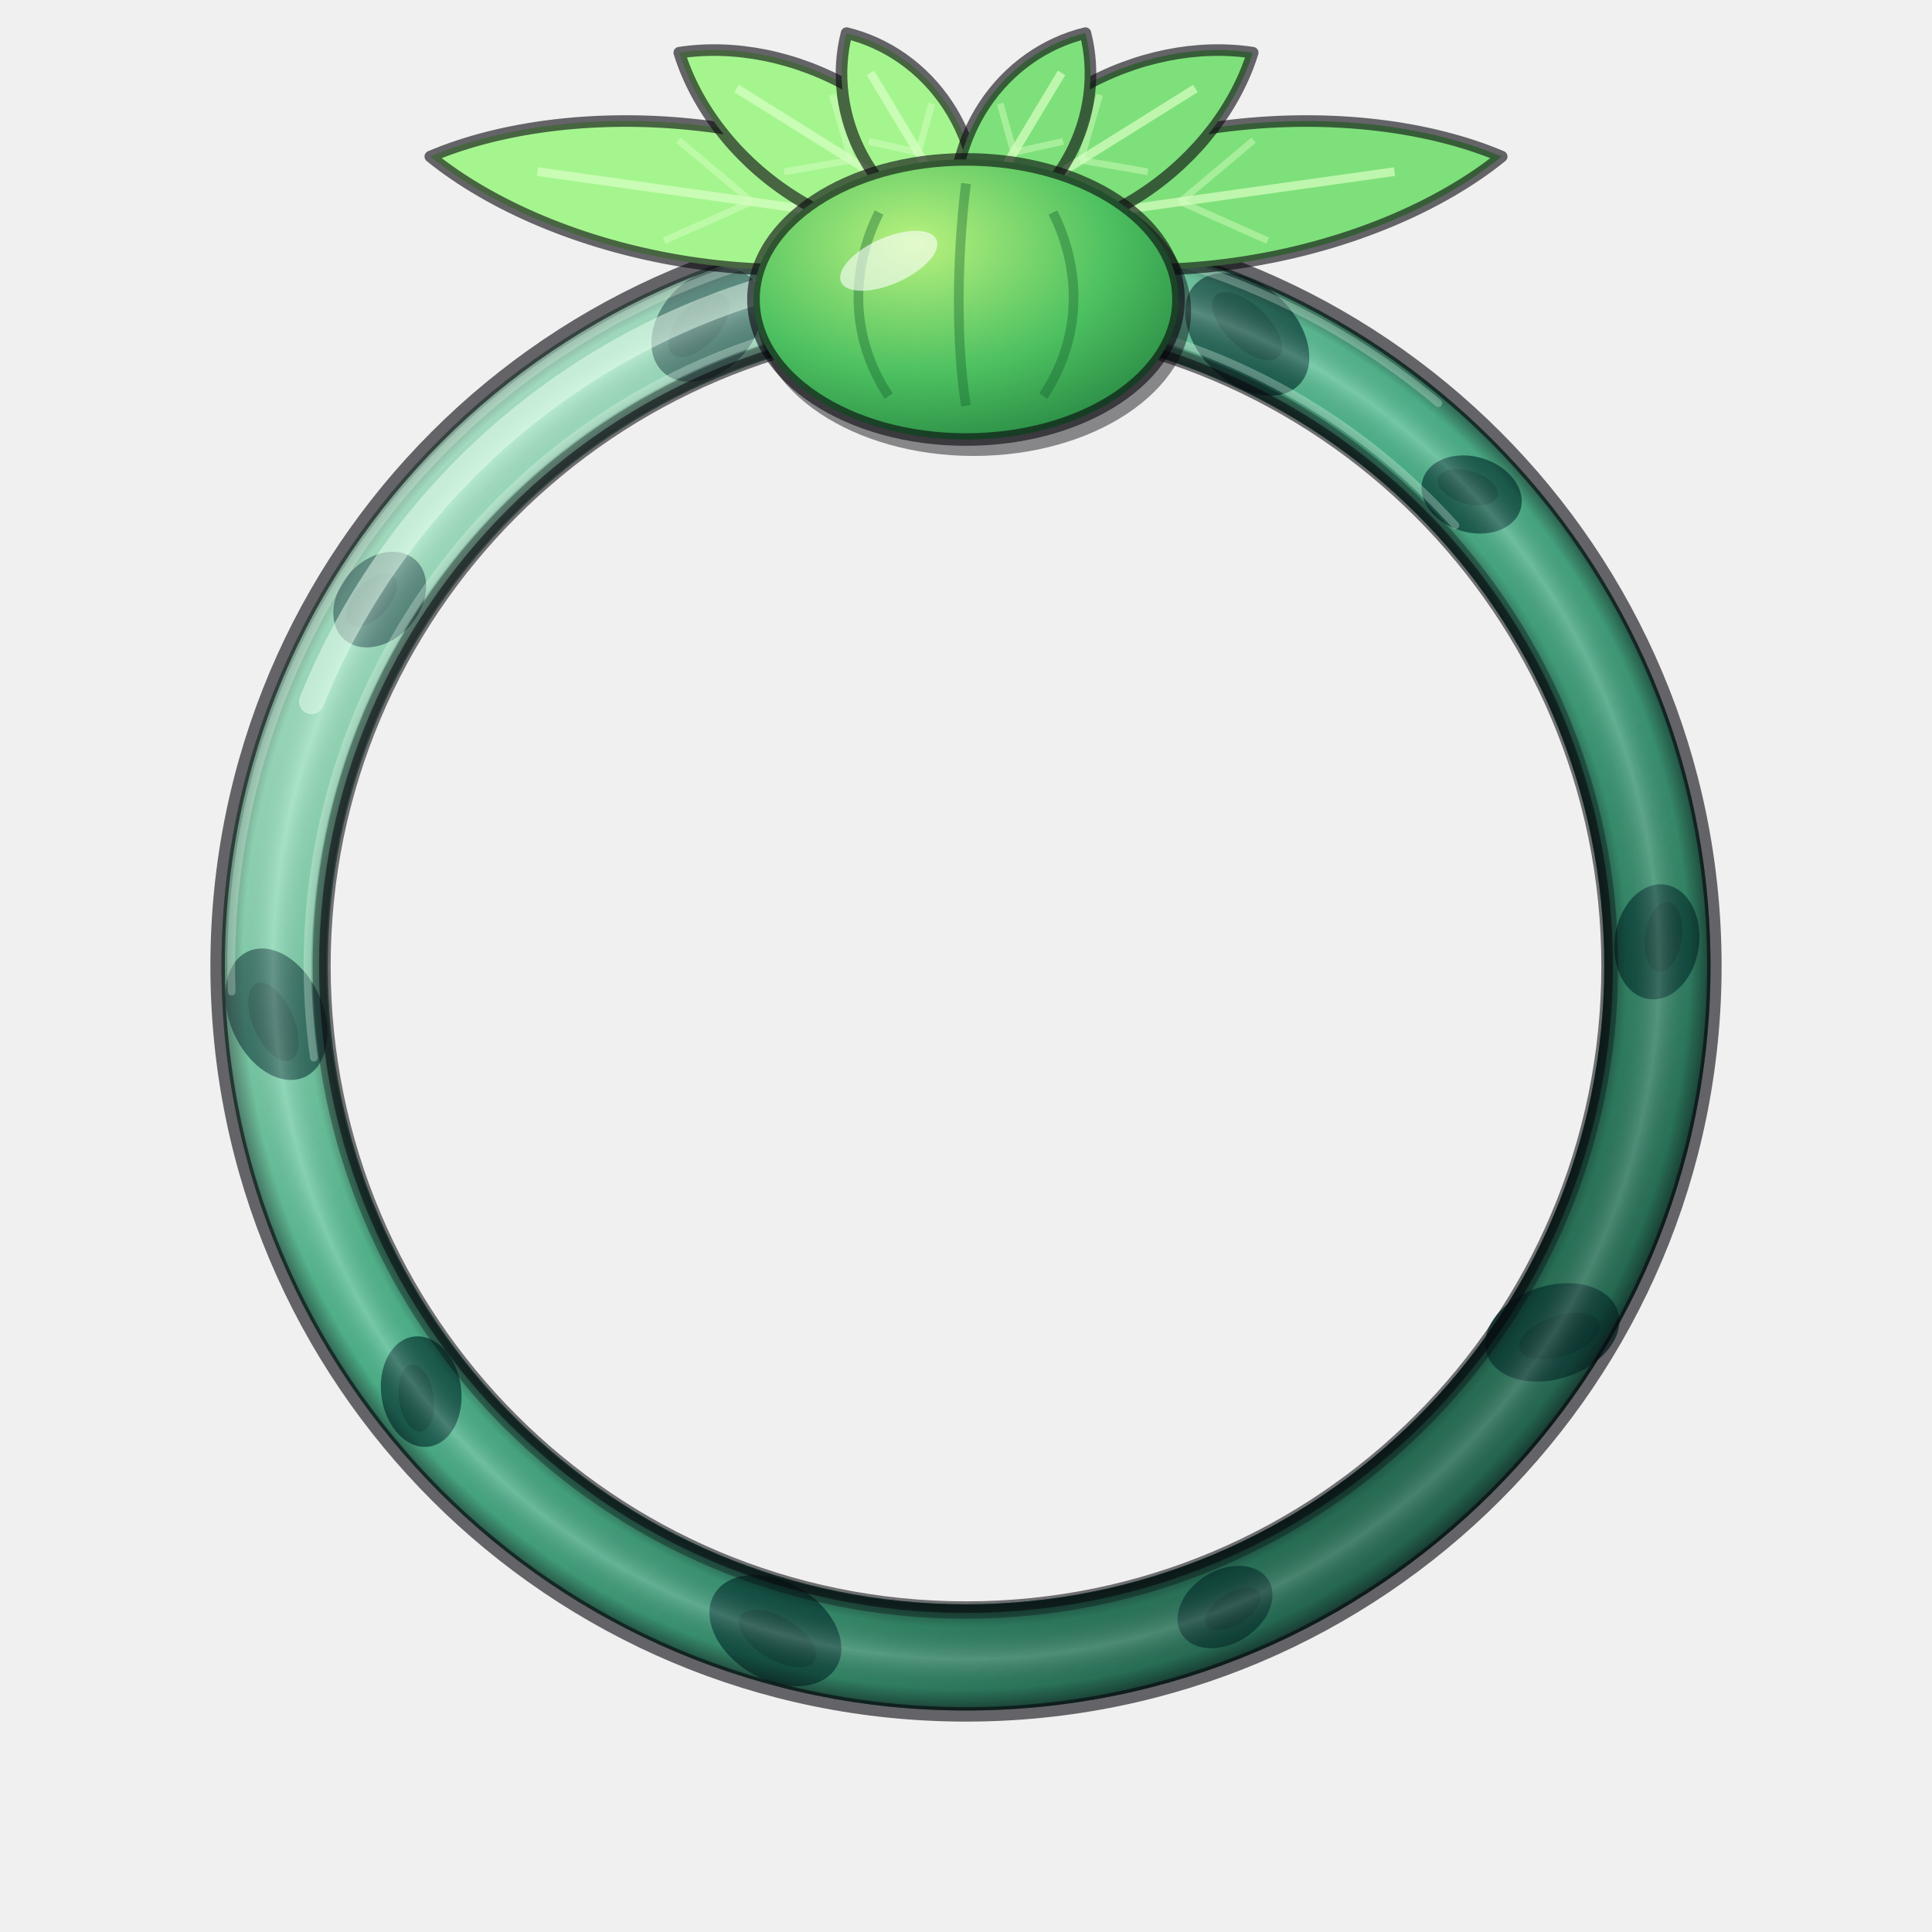
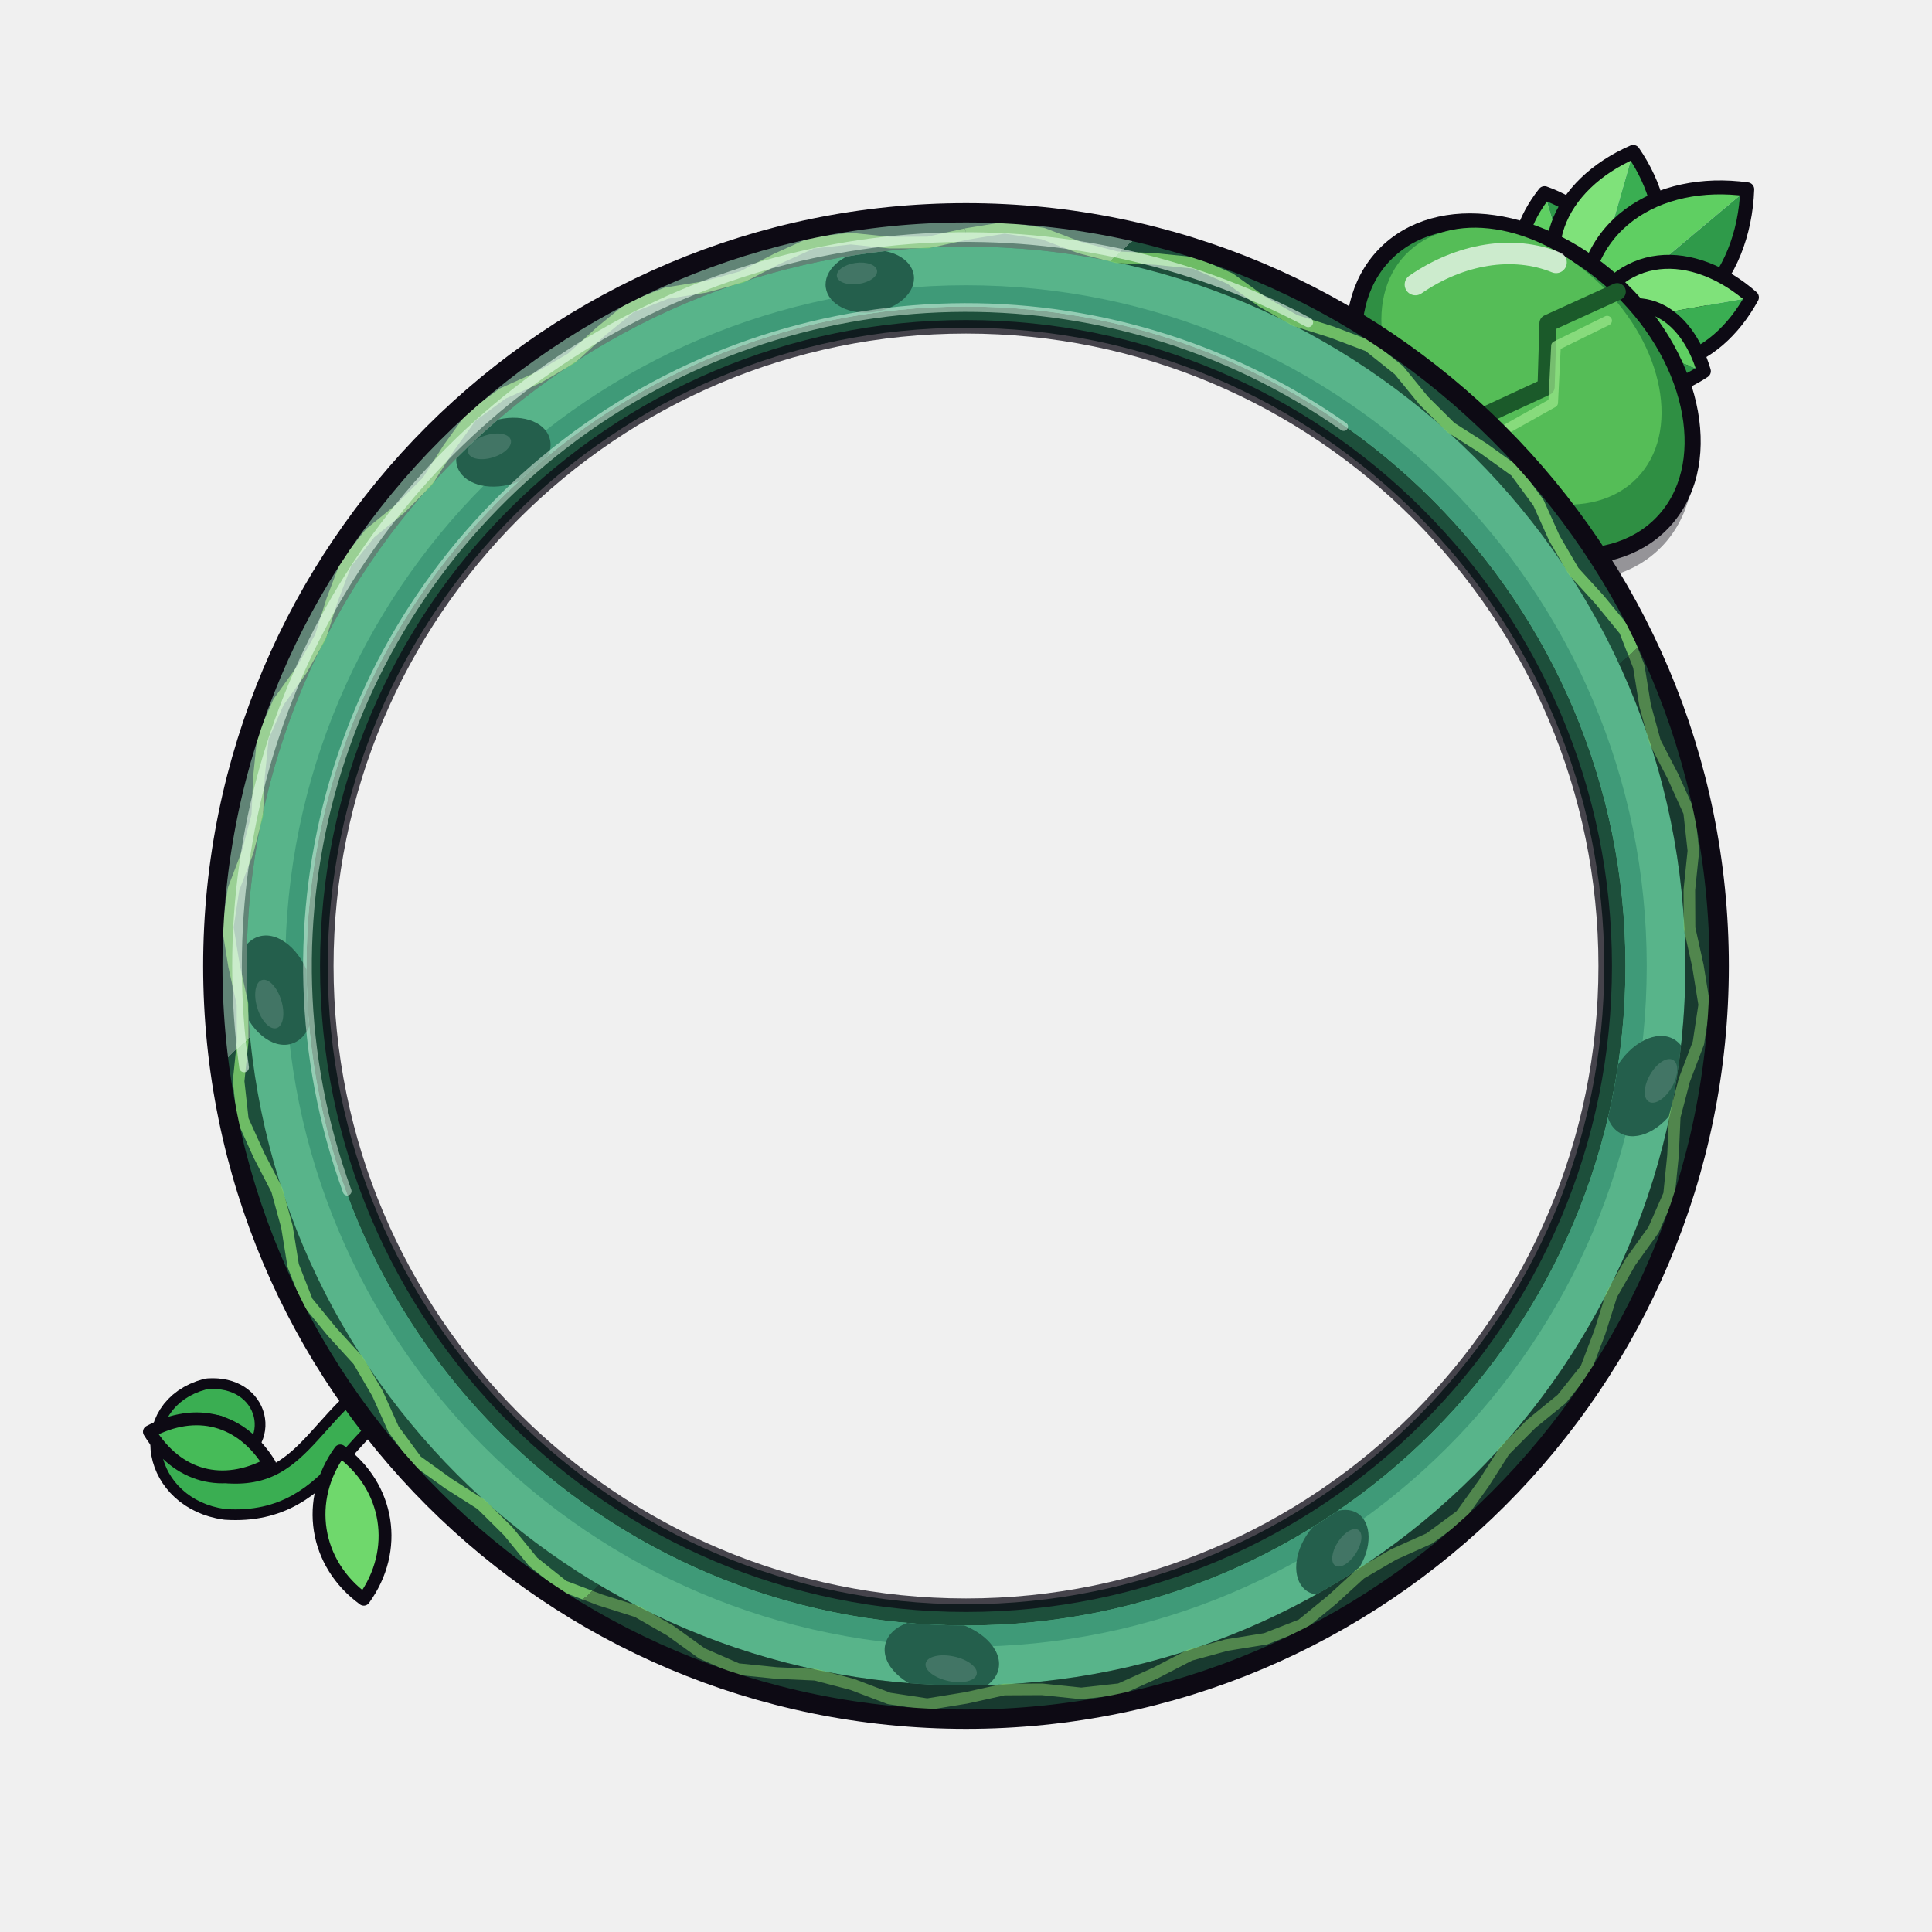
<svg xmlns="http://www.w3.org/2000/svg" viewBox="0 0 200 200" width="200" height="200">
  <defs>
-     <linearGradient id="bb1" gradientUnits="userSpaceOnUse" x1="30" y1="22" x2="172" y2="178">
-       <stop offset="0" stop-color="#9be8bb" />
-       <stop offset="0.45" stop-color="#4fb88e" />
-       <stop offset="1" stop-color="#237a5b" />
+     <linearGradient id="bs" gradientUnits="userSpaceOnUse" x1="26" y1="18" x2="174" y2="182">
+       <stop offset="0" stop-color="#fff" stop-opacity="0.3" />
+       <stop offset="0.3" stop-color="#fff" stop-opacity="0.3" />
+       <stop offset="0.3" stop-color="#fff" stop-opacity="0" />
+       <stop offset="0.6" stop-color="#fff" stop-opacity="0" />
+       <stop offset="0.6" stop-color="#0d0a14" stop-opacity="0.3" />
+       <stop offset="1" stop-color="#0d0a14" stop-opacity="0.3" />
    </linearGradient>
-     <radialGradient id="ts" gradientUnits="userSpaceOnUse" cx="100" cy="100" r="77.068">
-       <stop offset="0.857" stop-color="#07060c" stop-opacity="0.5" />
-       <stop offset="0.889" stop-color="#07060c" stop-opacity="0.07" />
-       <stop offset="0.931" stop-color="#fff" stop-opacity="0.2" />
-       <stop offset="0.971" stop-color="#07060c" stop-opacity="0.07" />
-       <stop offset="1" stop-color="#07060c" stop-opacity="0.5" />
-     </radialGradient>
-     <linearGradient id="tl" gradientUnits="userSpaceOnUse" x1="30" y1="22" x2="172" y2="178">
-       <stop offset="0" stop-color="#fff" stop-opacity="0.45" />
-       <stop offset="0.4" stop-color="#fff" stop-opacity="0" />
-       <stop offset="0.62" stop-color="#07060c" stop-opacity="0.04" />
-       <stop offset="1" stop-color="#07060c" stop-opacity="0.34" />
-     </linearGradient>
-     <radialGradient id="bu" cx="0.38" cy="0.3" r="0.85">
-       <stop offset="0" stop-color="#b8f27e" />
-       <stop offset="0.55" stop-color="#4cc060" />
-       <stop offset="1" stop-color="#1f7a3c" />
-     </radialGradient>
-     <linearGradient id="lf" gradientUnits="userSpaceOnUse" x1="0" y1="0" x2="0" y2="0">
-       <stop offset="0" stop-color="#95f08a" />
-       <stop offset="1" stop-color="#2e9c4c" />
-     </linearGradient>
-     <linearGradient id="lg0" gradientUnits="userSpaceOnUse" x1="0" y1="0" x2="80" y2="40">
-       <stop offset="0" stop-color="#a5f58f" />
-       <stop offset="1" stop-color="#2f9d4c" />
-     </linearGradient>
-     <linearGradient id="lg1" gradientUnits="userSpaceOnUse" x1="0" y1="0" x2="120" y2="40">
-       <stop offset="0" stop-color="#7ee07a" />
-       <stop offset="1" stop-color="#27883f" />
-     </linearGradient>
+     <clipPath id="bc">
+       <path d="M25.53 100A74.47 74.47 0 1 1 174.47 100A74.47 74.47 0 1 1 25.53 100ZM31.73 100A68.27 68.27 0 1 0 168.27 100A68.27 68.27 0 1 0 31.73 100Z" clip-rule="evenodd" />
+     </clipPath>
  </defs>
-   <path d="M22.93 100A77.07 77.07 0 1 1 177.07 100A77.07 77.07 0 1 1 22.93 100ZM33.93 100A66.07 66.07 0 1 0 166.07 100A66.07 66.07 0 1 0 33.93 100Z" fill="url(#bb1)" />
-   <g transform="translate(129.11 34.62) rotate(24)">
-     <ellipse rx="7.48" ry="5.06" fill="#0d4a40" fill-opacity=".8" transform="rotate(20)" />
-     <ellipse rx="4.55" ry="2.2" cx="-.6" cy="-.6" fill="#0c3a34" fill-opacity=".4" transform="rotate(20)" />
+   <g transform="translate(41.65 143.97) rotate(233) scale(1.11)">
+     <path d="M0 2C3 -6 -4 -12 2 -19C6 -23 12 -20 10 -15C8 -12 5 -14 6 -16" fill="none" stroke="#0d0a14" stroke-width="4.4" stroke-linecap="round" stroke-linejoin="round" />
+     <path d="M0 2C3 -6 -4 -12 2 -19C6 -23 12 -20 10 -15C8 -12 5 -14 6 -16" fill="none" stroke="#3aae52" stroke-width="2.4" stroke-linecap="round" stroke-linejoin="round" />
+     <g transform="translate(-1 -8) rotate(-62)">
+       <path d="M0 0C-4 -4 -4 -10 0 -14C4 -10 4 -4 0 0Z" fill="#6fd86c" stroke="#0d0a14" stroke-width="1.2" stroke-linejoin="round" />
+     </g>
+     <g transform="translate(2 -14) rotate(52)">
+       <path d="M0 0C-3.4 -3.6 -3.4 -8 0 -11.6C3.4 -8 3.4 -3.6 0 0Z" fill="#46bb58" stroke="#0d0a14" stroke-width="1.2" stroke-linejoin="round" />
+     </g>
  </g>
-   <g transform="translate(152.34 51.19) rotate(47)">
-     <ellipse rx="5.29" ry="3.91" fill="#0d4a40" fill-opacity=".8" transform="rotate(-30)" />
-     <ellipse rx="3.22" ry="1.7" cx="-.6" cy="-.6" fill="#0c3a34" fill-opacity=".4" transform="rotate(-30)" />
+   <g transform="translate(150.76 47.44) rotate(44) scale(1.11)">
+     <g transform="translate(0 -17) rotate(-60)">
+       <path d="M0 0C-6.2 -3.6 -5 -9.4 0 -13Z" fill="#5fcf62" />
+       <path d="M0 0C6.2 -3.6 5 -9.4 0 -13Z" fill="#2f9a4a" />
+       <path d="M0 0C-6.2 -3.6 -5 -9.4 0 -13C5 -9.4 6.2 -3.6 0 0Z" fill="none" stroke="#0d0a14" stroke-width="1.3" stroke-linejoin="round" />
+     </g>
+     <g transform="translate(0 -17) rotate(-28)">
+       <path d="M0 0C-7.2 -4.8 -5.8 -12.2 0 -17Z" fill="#7fe27a" />
+       <path d="M0 0C7.2 -4.8 5.8 -12.2 0 -17Z" fill="#3aae52" />
+       <path d="M0 0C-7.2 -4.8 -5.8 -12.2 0 -17C5.8 -12.2 7.2 -4.8 0 0Z" fill="none" stroke="#0d0a14" stroke-width="1.3" stroke-linejoin="round" />
+     </g>
+     <g transform="translate(0 -17) rotate(6)">
+       <path d="M0 0C-7.8 -5.6 -6.2 -14.4 0 -20Z" fill="#5fcf62" />
+       <path d="M0 0C7.8 -5.6 6.2 -14.4 0 -20Z" fill="#2f9a4a" />
+       <path d="M0 0C-7.8 -5.6 -6.2 -14.4 0 -20C6.2 -14.4 7.8 -5.6 0 0Z" fill="none" stroke="#0d0a14" stroke-width="1.3" stroke-linejoin="round" />
+     </g>
+     <g transform="translate(0 -17) rotate(36)">
+       <path d="M0 0C-7 -4.5 -5.6 -11.5 0 -16Z" fill="#7fe27a" />
+       <path d="M0 0C7 -4.5 5.6 -11.5 0 -16Z" fill="#3aae52" />
+       <path d="M0 0C-7 -4.5 -5.6 -11.5 0 -16C5.6 -11.5 7 -4.5 0 0Z" fill="none" stroke="#0d0a14" stroke-width="1.3" stroke-linejoin="round" />
+     </g>
+     <g transform="translate(0 -17) rotate(66)">
+       <path d="M0 0C-5.8 -3.4 -4.6 -8.6 0 -12Z" fill="#5fcf62" />
+       <path d="M0 0C5.8 -3.4 4.6 -8.6 0 -12Z" fill="#2f9a4a" />
+       <path d="M0 0C-5.8 -3.4 -4.6 -8.6 0 -12C4.6 -8.6 5.8 -3.4 0 0Z" fill="none" stroke="#0d0a14" stroke-width="1.3" stroke-linejoin="round" />
+     </g>
+     <ellipse cx="0" cy="-9" rx="18.5" ry="13.4" fill="#0d0a14" fill-opacity=".4" transform="translate(1 1.6)" />
+     <ellipse cx="0" cy="-9" rx="18" ry="13" fill="#2f8f43" stroke="#0d0a14" stroke-width="1.5" />
+     <ellipse cx="-1.6" cy="-10.4" rx="15" ry="10.6" fill="#55bd57" />
+     <path d="M0 -21.6L-2.6 -15L1.4 -10.6L-1 -4.4" fill="none" stroke="#1b5a2a" stroke-width="1.6" stroke-linecap="round" stroke-linejoin="round" />
+     <path d="M1.2 -19L-0.6 -14L2.9 -10L1.4 -5" fill="none" stroke="#9de88c" stroke-opacity=".7" stroke-width=".9" stroke-linecap="round" stroke-linejoin="round" />
+     <path d="M-14 -9C-13 -14 -10 -18 -6 -19.6" fill="none" stroke="#fff" stroke-opacity=".7" stroke-width="2" stroke-linecap="round" />
  </g>
-   <g transform="translate(171.52 97.5) rotate(88)">
-     <ellipse rx="5.98" ry="4.37" fill="#0d4a40" fill-opacity=".8" transform="rotate(10)" />
-     <ellipse rx="3.64" ry="1.9" cx="-.6" cy="-.6" fill="#0c3a34" fill-opacity=".4" transform="rotate(10)" />
+   <path d="M22.93 100A77.07 77.07 0 1 1 177.07 100A77.07 77.07 0 1 1 22.93 100ZM33.93 100A66.07 66.07 0 1 0 166.07 100A66.07 66.07 0 1 0 33.93 100Z" fill="#1d4f3b" />
+   <path d="M25.53 100A74.47 74.47 0 1 1 174.47 100A74.47 74.47 0 1 1 25.53 100ZM31.73 100A68.27 68.27 0 1 0 168.27 100A68.27 68.27 0 1 0 31.73 100Z" fill="#58b48a" />
+   <path d="M29.53 100A70.47 70.47 0 1 1 170.47 100A70.47 70.47 0 1 1 29.53 100ZM31.73 100A68.27 68.27 0 1 0 168.27 100A68.27 68.27 0 1 0 31.73 100Z" fill="#3f9a78" />
+   <g clip-path="url(#bc)">
+     <g transform="translate(170.48 112.43) rotate(100)">
+       <ellipse rx="5.6" ry="3.7" fill="#245f4c" transform="rotate(20)" />
+       <ellipse cx="-1.2" cy="-1" rx="2.5" ry="1.3" fill="#fff" fill-opacity=".14" transform="rotate(20)" />
+     </g>
+     <g transform="translate(137.93 160.69) rotate(148)">
+       <ellipse rx="4.8" ry="3.2" fill="#245f4c" transform="rotate(-25)" />
+       <ellipse cx="-1.2" cy="-1" rx="2.2" ry="1.1" fill="#fff" fill-opacity=".14" transform="rotate(-25)" />
+     </g>
+     <g transform="translate(97.5 171.52) rotate(182)">
+       <ellipse rx="6" ry="3.8" fill="#245f4c" transform="rotate(10)" />
+       <ellipse cx="-1.2" cy="-1" rx="2.7" ry="1.3" fill="#fff" fill-opacity=".14" transform="rotate(10)" />
+     </g>
+     <g transform="translate(28.48 102.5) rotate(268)">
+       <ellipse rx="5.8" ry="3.8" fill="#245f4c" transform="rotate(-15)" />
+       <ellipse cx="-1.2" cy="-1" rx="2.6" ry="1.3" fill="#fff" fill-opacity=".14" transform="rotate(-15)" />
+     </g>
+     <g transform="translate(52.11 46.81) rotate(318)">
+       <ellipse rx="5" ry="3.4" fill="#245f4c" transform="rotate(25)" />
+       <ellipse cx="-1.2" cy="-1" rx="2.3" ry="1.2" fill="#fff" fill-opacity=".14" transform="rotate(25)" />
+     </g>
+     <g transform="translate(90.04 29.13) rotate(352)">
+       <ellipse rx="4.6" ry="3.2" fill="#245f4c" transform="rotate(0)" />
+       <ellipse cx="-1.2" cy="-1" rx="2.1" ry="1.1" fill="#fff" fill-opacity=".14" transform="rotate(0)" />
+     </g>
  </g>
-   <g transform="translate(160.69 137.93) rotate(122)">
-     <ellipse rx="7.13" ry="4.83" fill="#0d4a40" fill-opacity=".8" transform="rotate(40)" />
-     <ellipse rx="4.34" ry="2.1" cx="-.6" cy="-.6" fill="#0c3a34" fill-opacity=".4" transform="rotate(40)" />
-   </g>
-   <g transform="translate(126.81 166.36) rotate(158)">
-     <ellipse rx="5.29" ry="3.79" fill="#0d4a40" fill-opacity=".8" transform="rotate(-10)" />
-     <ellipse rx="3.22" ry="1.65" cx="-.6" cy="-.6" fill="#0c3a34" fill-opacity=".4" transform="rotate(-10)" />
-   </g>
-   <g transform="translate(80.27 168.8) rotate(196)">
-     <ellipse rx="7.36" ry="5.06" fill="#0d4a40" fill-opacity=".8" transform="rotate(15)" />
-     <ellipse rx="4.48" ry="2.2" cx="-.6" cy="-.6" fill="#0c3a34" fill-opacity=".4" transform="rotate(15)" />
-   </g>
-   <g transform="translate(43.6 144.06) rotate(232)">
-     <ellipse rx="5.75" ry="4.14" fill="#0d4a40" fill-opacity=".8" transform="rotate(30)" />
-     <ellipse rx="3.5" ry="1.8" cx="-.6" cy="-.6" fill="#0c3a34" fill-opacity=".4" transform="rotate(30)" />
-   </g>
-   <g transform="translate(28.61 104.99) rotate(266)">
-     <ellipse rx="7.13" ry="4.83" fill="#0d4a40" fill-opacity=".8" transform="rotate(-20)" />
-     <ellipse rx="4.34" ry="2.1" cx="-.6" cy="-.6" fill="#0c3a34" fill-opacity=".4" transform="rotate(-20)" />
-   </g>
-   <g transform="translate(39.31 62.07) rotate(302)">
-     <ellipse rx="5.52" ry="4.14" fill="#0d4a40" fill-opacity=".8" transform="rotate(10)" />
-     <ellipse rx="3.36" ry="1.8" cx="-.6" cy="-.6" fill="#0c3a34" fill-opacity=".4" transform="rotate(10)" />
-   </g>
-   <g transform="translate(73.19 33.64) rotate(338)">
-     <ellipse rx="6.67" ry="4.83" fill="#0d4a40" fill-opacity=".8" transform="rotate(-25)" />
-     <ellipse rx="4.06" ry="2.1" cx="-.6" cy="-.6" fill="#0c3a34" fill-opacity=".4" transform="rotate(-25)" />
-   </g>
-   <path d="M22.93 100A77.07 77.07 0 1 1 177.07 100A77.07 77.07 0 1 1 22.93 100ZM33.93 100A66.07 66.07 0 1 0 166.07 100A66.07 66.07 0 1 0 33.93 100Z" fill="url(#ts)" />
-   <path d="M22.93 100A77.07 77.07 0 1 1 177.07 100A77.07 77.07 0 1 1 22.93 100ZM33.93 100A66.07 66.07 0 1 0 166.07 100A66.07 66.07 0 1 0 33.93 100Z" fill="url(#tl)" />
-   <path d="M100 33.13A66.87 66.87 0 1 1 99.88 33.13" fill="none" stroke="#07060c" stroke-opacity=".34" stroke-width="1.4" />
-   <path d="M32.5 109.49A68.17 68.17 0 0 1 150.66 54.39" fill="none" stroke="#eafff0" stroke-opacity=".3" stroke-width=".8" stroke-linecap="round" />
-   <path d="M23.98 102.65A76.07 76.07 0 0 1 148.9 41.73" fill="none" stroke="#eafff0" stroke-opacity=".28" stroke-width=".8" stroke-linecap="round" />
-   <path d="M32.25 72.63A73.07 73.07 0 0 1 82.32 29.1" fill="none" stroke="#eafff0" stroke-opacity="0.5" stroke-width="2.6" stroke-linecap="round" />
-   <circle cx="100" cy="100" r="77.47" fill="none" stroke="#07060c" stroke-opacity="0.6" stroke-width="1.5" />
-   <circle cx="100" cy="100" r="66.37" fill="none" stroke="#07060c" stroke-opacity="0.55" stroke-width="1.2" />
-   <g transform="translate(100 24) rotate(-82)">
-     <path d="M0 2C-10.5 -16.8 -8.4 -42 0 -56C8.4 -42 10.5 -16.8 0 2Z" fill="url(#lg0)" stroke="#07060c" stroke-opacity=".6" stroke-width="1.2" stroke-linejoin="round" />
-     <path d="M0 -1L0 -44.8" stroke="#d9ffc4" stroke-opacity=".7" stroke-width=".9" />
-     <path d="M0 -22.4L-5.25 -30.8M0 -22.4L5.25 -30.8" stroke="#d9ffc4" stroke-opacity=".45" stroke-width=".7" />
-   </g>
-   <g transform="translate(100 24) rotate(82)">
-     <path d="M0 2C-10.5 -16.8 -8.4 -42 0 -56C8.4 -42 10.5 -16.8 0 2Z" fill="url(#lg1)" stroke="#07060c" stroke-opacity=".6" stroke-width="1.2" stroke-linejoin="round" />
-     <path d="M0 -1L0 -44.8" stroke="#d9ffc4" stroke-opacity=".7" stroke-width=".9" />
-     <path d="M0 -22.4L-5.25 -30.8M0 -22.4L5.25 -30.8" stroke="#d9ffc4" stroke-opacity=".45" stroke-width=".7" />
-   </g>
-   <g transform="translate(100 24) rotate(-58)">
-     <path d="M0 2C-9.4 -10.5 -7.52 -26.25 0 -35C7.52 -26.25 9.4 -10.5 0 2Z" fill="url(#lg0)" stroke="#07060c" stroke-opacity=".6" stroke-width="1.2" stroke-linejoin="round" />
-     <path d="M0 -1L0 -28" stroke="#d9ffc4" stroke-opacity=".7" stroke-width=".9" />
-     <path d="M0 -14L-4.7 -19.25M0 -14L4.7 -19.25" stroke="#d9ffc4" stroke-opacity=".45" stroke-width=".7" />
-   </g>
-   <g transform="translate(100 24) rotate(58)">
-     <path d="M0 2C-9.4 -10.5 -7.52 -26.25 0 -35C7.52 -26.25 9.4 -10.5 0 2Z" fill="url(#lg1)" stroke="#07060c" stroke-opacity=".6" stroke-width="1.2" stroke-linejoin="round" />
-     <path d="M0 -1L0 -28" stroke="#d9ffc4" stroke-opacity=".7" stroke-width=".9" />
-     <path d="M0 -14L-4.7 -19.25M0 -14L4.7 -19.25" stroke="#d9ffc4" stroke-opacity=".45" stroke-width=".7" />
-   </g>
-   <g transform="translate(100 24) rotate(-31)">
-     <path d="M0 2C-7.6 -7.2 -6.08 -18 0 -24C6.08 -18 7.6 -7.2 0 2Z" fill="url(#lg0)" stroke="#07060c" stroke-opacity=".6" stroke-width="1.2" stroke-linejoin="round" />
-     <path d="M0 -1L0 -19.2" stroke="#d9ffc4" stroke-opacity=".7" stroke-width=".9" />
-     <path d="M0 -9.6L-3.8 -13.2M0 -9.6L3.8 -13.2" stroke="#d9ffc4" stroke-opacity=".45" stroke-width=".7" />
-   </g>
-   <g transform="translate(100 24) rotate(31)">
-     <path d="M0 2C-7.6 -7.2 -6.08 -18 0 -24C6.08 -18 7.6 -7.2 0 2Z" fill="url(#lg1)" stroke="#07060c" stroke-opacity=".6" stroke-width="1.2" stroke-linejoin="round" />
-     <path d="M0 -1L0 -19.2" stroke="#d9ffc4" stroke-opacity=".7" stroke-width=".9" />
-     <path d="M0 -9.6L-3.8 -13.2M0 -9.6L3.8 -13.2" stroke="#d9ffc4" stroke-opacity=".45" stroke-width=".7" />
-   </g>
-   <ellipse cx="100" cy="31" rx="22.5" ry="15" fill="#07060c" fill-opacity=".45" transform="translate(.8 1.2)" />
-   <ellipse cx="100" cy="31" rx="22" ry="14.5" fill="url(#bu)" stroke="#07060c" stroke-opacity=".6" stroke-width="1.3" />
-   <path d="M91 22C88 28 88 35 92 41M100 19C99 27 99 36 100 42M109 22C112 28 112 35 108 41" fill="none" stroke="#14602f" stroke-opacity=".38" stroke-width="1" />
-   <ellipse cx="92" cy="27" rx="5.4" ry="2.4" fill="#fff" fill-opacity=".6" transform="rotate(-24 92 27)" />
+   <path d="M100 24.23L104.01 23.58L107.97 24.18L111.78 25.63L115.59 26.63L119.61 26.81L123.65 27.22L127.32 28.83L130.63 31.21L134.05 33.17L137.88 34.38L141.68 35.82L144.81 38.32L147.39 41.48L150.19 44.26L153.58 46.42L156.87 48.79L159.25 52.02L160.92 55.74L162.91 59.15L165.62 62.12L168.19 65.26L169.65 68.99L170.3 73.02L171.34 76.82L173.19 80.39L174.86 84.09L175.3 88.07L174.88 92.13L174.9 96.07L175.77 100L176.42 104.01L175.82 107.97L174.37 111.78L173.37 115.59L173.19 119.61L172.78 123.65L171.17 127.32L168.79 130.63L166.83 134.05L165.62 137.88L164.18 141.68L161.68 144.81L158.52 147.39L155.74 150.19L153.58 153.58L151.21 156.87L147.98 159.25L144.26 160.92L140.85 162.91L137.88 165.62L134.74 168.19L131.01 169.65L126.98 170.3L123.18 171.34L119.61 173.19L115.91 174.86L111.93 175.3L107.87 174.88L103.93 174.9L100 175.77L95.99 176.42L92.03 175.82L88.22 174.37L84.41 173.37L80.39 173.19L76.35 172.78L72.68 171.17L69.37 168.79L65.95 166.83L62.12 165.62L58.32 164.18L55.19 161.68L52.61 158.52L49.81 155.74L46.42 153.58L43.13 151.21L40.75 147.98L39.08 144.26L37.09 140.85L34.38 137.88L31.81 134.74L30.35 131.01L29.7 126.98L28.66 123.18L26.81 119.61L25.14 115.91L24.7 111.93L25.12 107.87L25.1 103.93L24.23 100L23.58 95.99L24.18 92.03L25.63 88.22L26.63 84.41L26.81 80.39L27.22 76.35L28.83 72.68L31.21 69.37L33.17 65.95L34.38 62.12L35.82 58.32L38.32 55.19L41.48 52.61L44.26 49.81L46.42 46.42L48.79 43.13L52.02 40.75L55.74 39.08L59.15 37.09L62.12 34.38L65.26 31.81L68.99 30.35L73.02 29.7L76.82 28.66L80.39 26.81L84.09 25.14L88.07 24.7L92.13 25.12L96.07 25.1L100 24.23" fill="none" stroke="#7dcf6c" stroke-opacity=".85" stroke-width="1.2" stroke-linejoin="round" />
+   <path d="M22.93 100A77.07 77.07 0 1 1 177.07 100A77.07 77.07 0 1 1 22.93 100ZM25.53 100A74.47 74.47 0 1 0 174.47 100A74.47 74.47 0 1 0 25.53 100Z" fill="url(#bs)" />
+   <circle cx="100" cy="100" r="77.97" fill="none" stroke="#0d0a14" stroke-width="2" />
+   <circle cx="100" cy="100" r="66.17" fill="none" stroke="#0d0a14" stroke-opacity=".75" stroke-width="1.4" />
+   <path d="M35.94 123.31A68.17 68.17 0 0 1 139.1 44.16" fill="none" stroke="#eafff0" stroke-opacity=".5" stroke-width=".9" stroke-linecap="round" />
+   <path d="M25.27 110.5A75.47 75.47 0 0 1 135.43 33.37" fill="none" stroke="#eafff0" stroke-opacity=".6" stroke-width="1" stroke-linecap="round" />
</svg>
